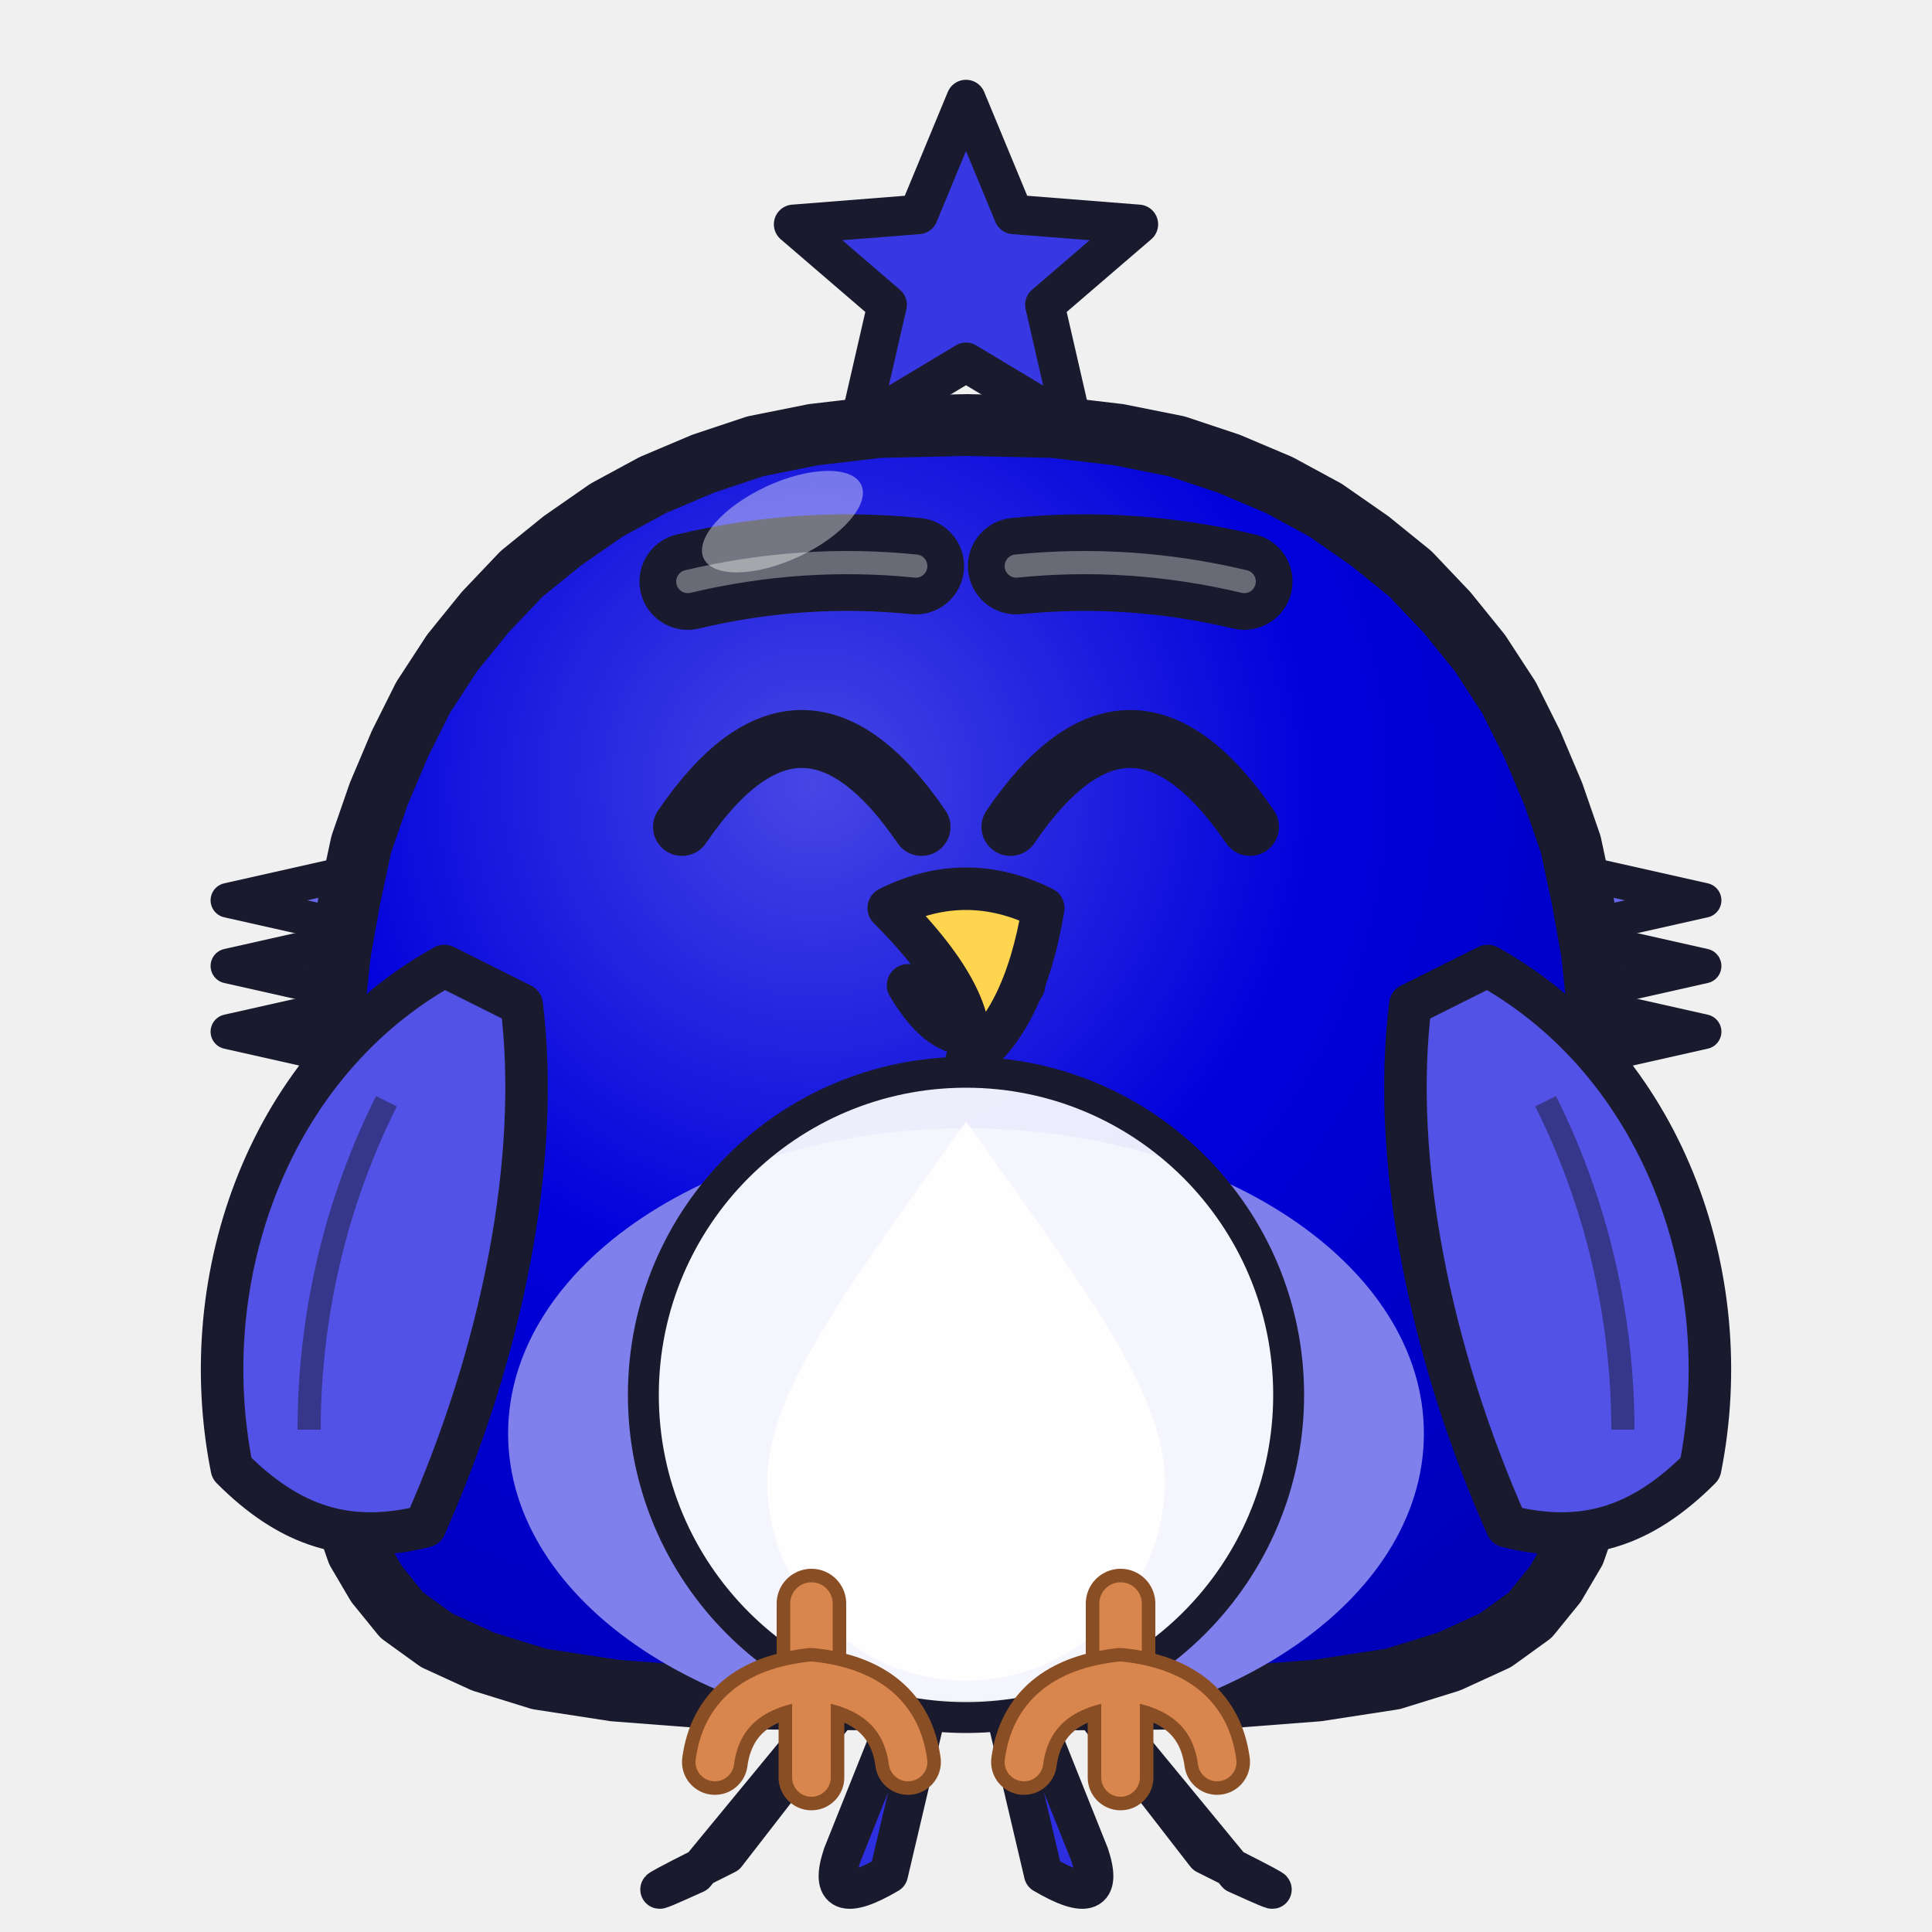
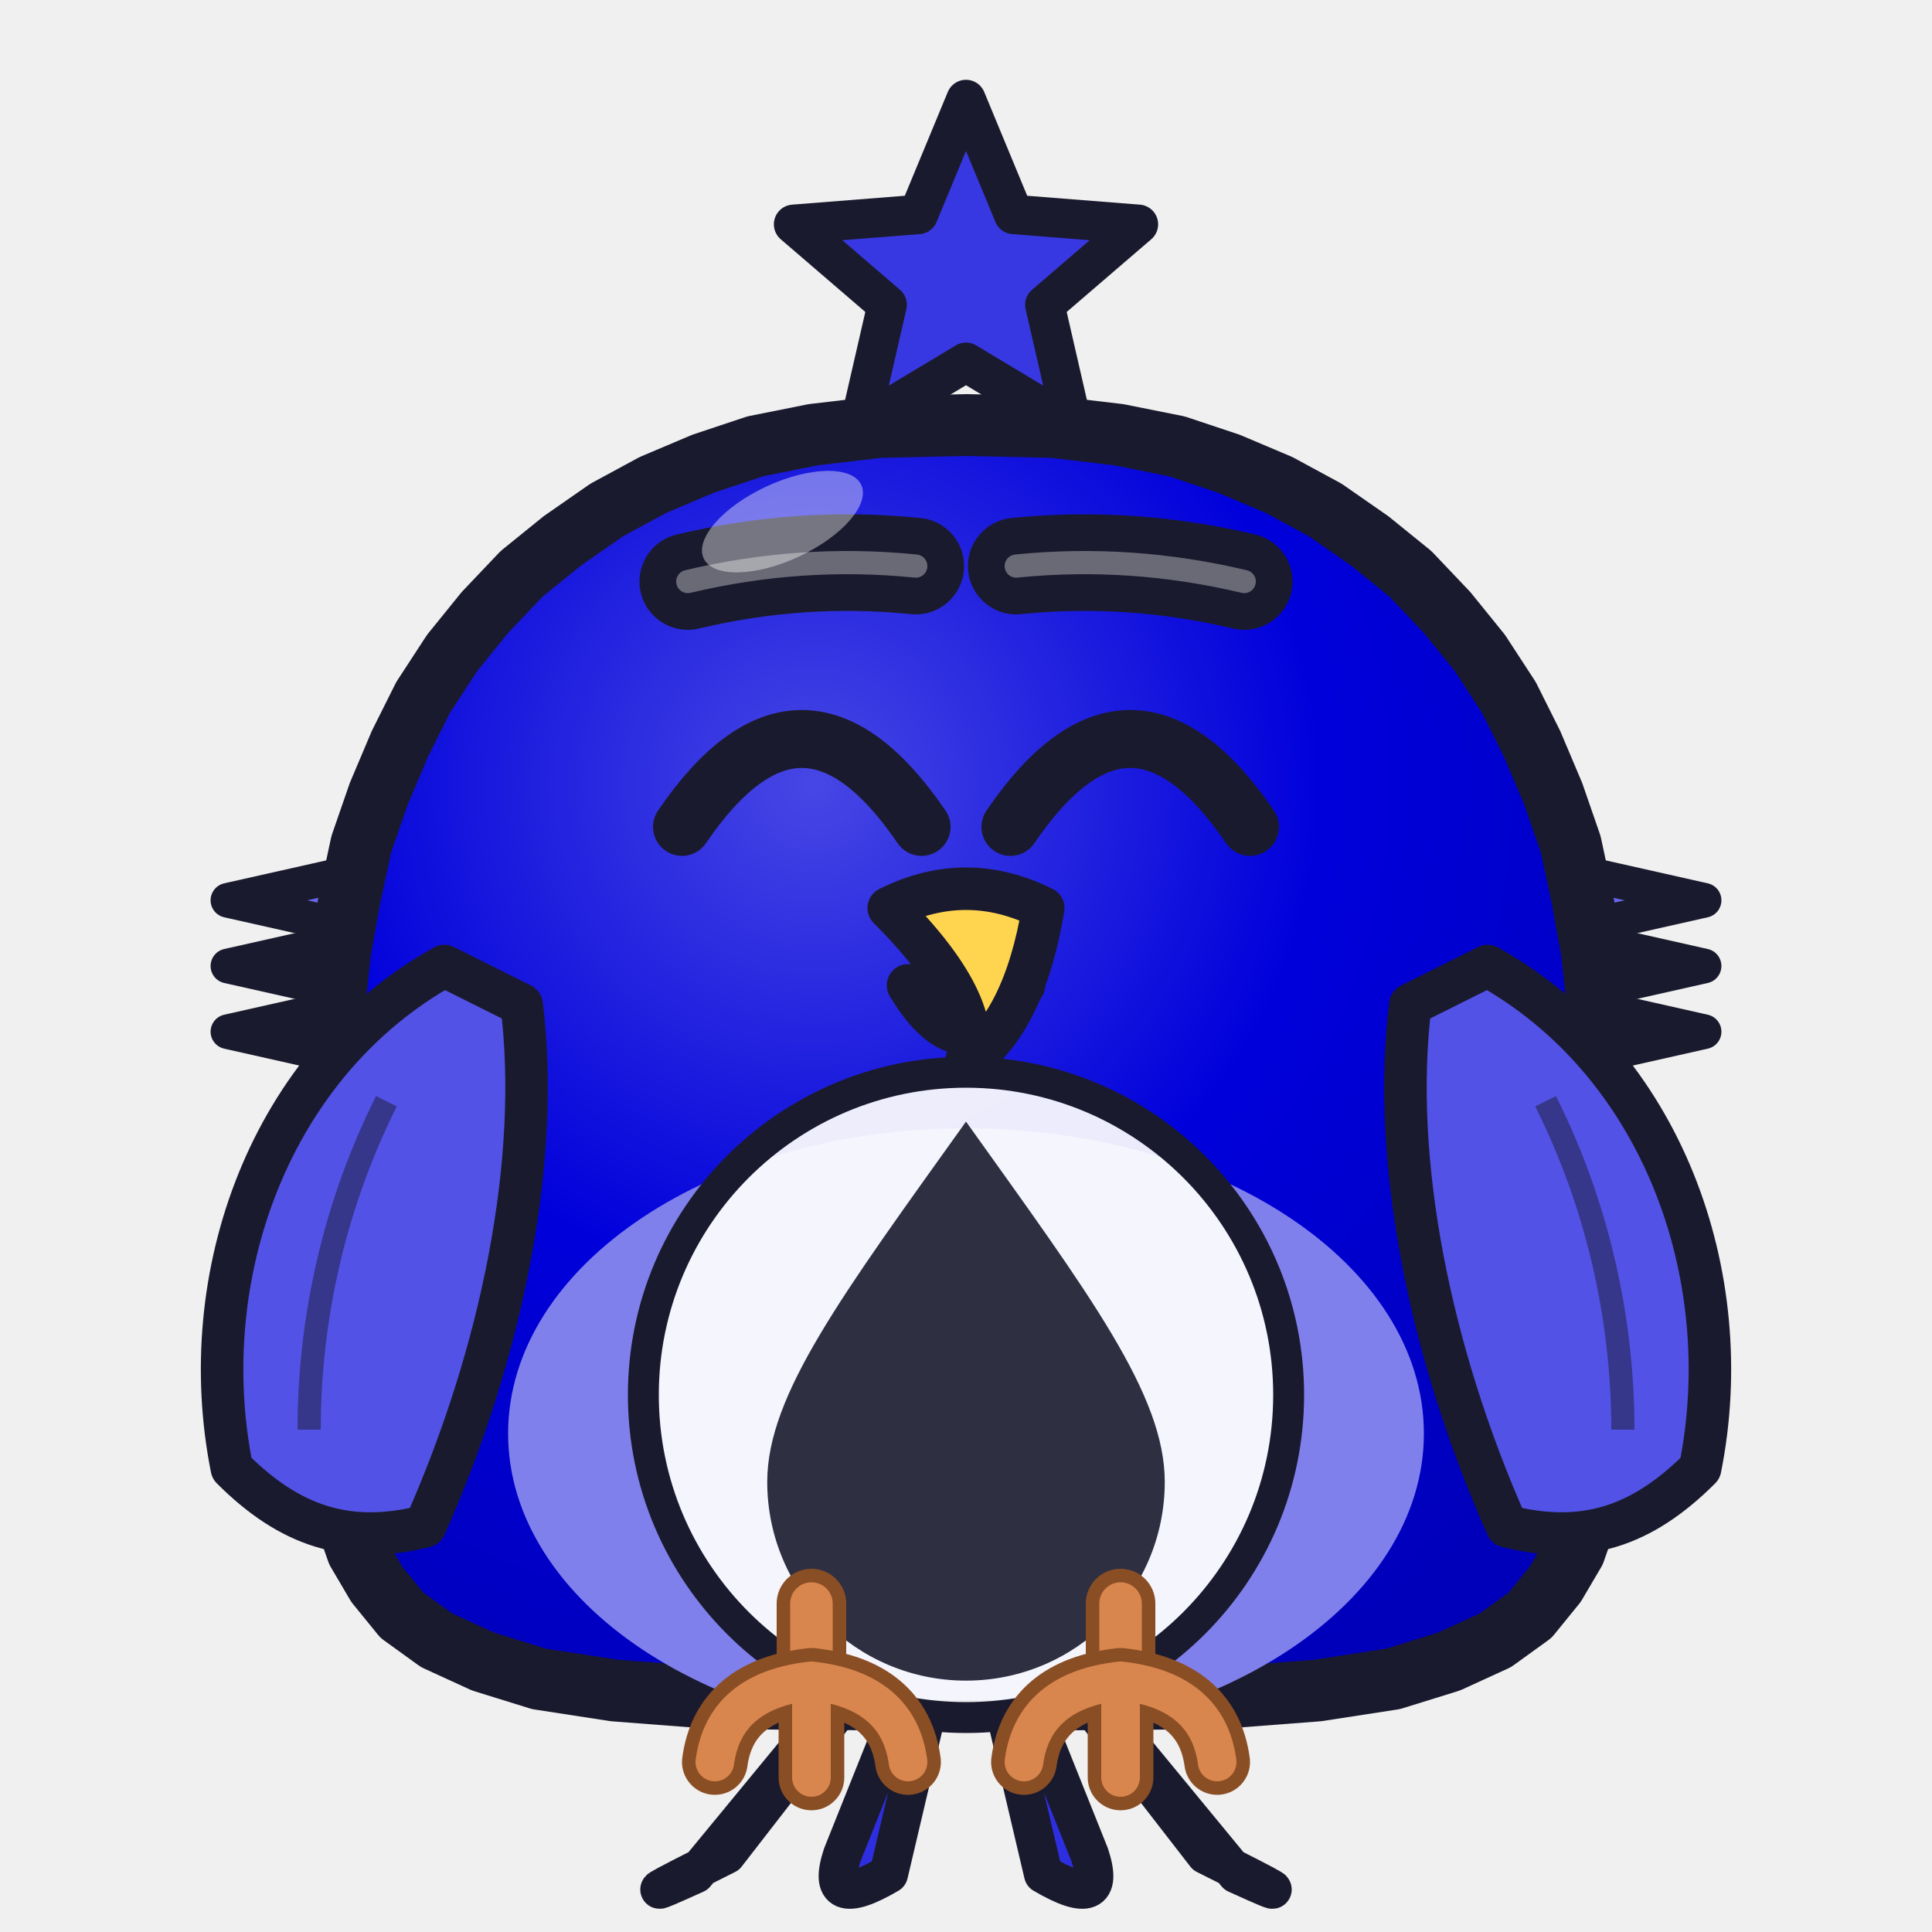
<svg xmlns="http://www.w3.org/2000/svg" viewBox="0 0 100 100" data-color="indigo" data-expr="happy" data-frame="fold" data-ver="7a" data-character="별밤">
  <defs>
    <radialGradient id="gindigo" cx="38%" cy="28%" r="80%">
      <stop offset="0" stop-color="#4747E5" />
      <stop offset=".5" stop-color="#0000DB" />
      <stop offset="1" stop-color="#0000BA" />
    </radialGradient>
    <clipPath id="cindigo">
      <path d="M50 22 54.5 22.1 57.9 22.5 60.9 23.1 63.6 24 66.2 25.1 68.6 26.4 70.9 28 73 29.7 74.9 31.7 76.6 33.8 78.1 36.1 79.3 38.5 80.4 41.1 81.3 43.7 81.9 46.5 82.4 49.3 82.7 52.1 82.9 55 83 57.9 83 60.7 83 63.5 83 66.3 83 68.9 83 71.5 82.9 73.9 82.6 76.2 82.2 78.3 81.5 80.3 80.5 82 79.2 83.6 77.4 84.9 75 86 72.1 86.9 68.2 87.5 63 87.9 50 88 37 87.9 31.8 87.5 27.9 86.9 25 86 22.6 84.9 20.8 83.6 19.5 82 18.5 80.3 17.8 78.3 17.4 76.2 17.1 73.9 17 71.5 17 68.9 17 66.3 17 63.5 17 60.7 17 57.9 17.1 55 17.3 52.1 17.6 49.3 18.1 46.5 18.7 43.7 19.6 41.1 20.7 38.5 21.9 36.1 23.4 33.8 25.1 31.7 27 29.7 29.1 28 31.4 26.4 33.8 25.1 36.4 24 39.1 23.1 42.1 22.5 45.5 22.1Z" />
    </clipPath>
  </defs>
  <path d="M50 80 L36 97 Q31.6 99 37.6 96Z" fill="#2E2EE1" stroke="#1A1A2E" stroke-width="2" stroke-linejoin="round" />
  <path d="M50 80 L64 97 Q68.4 99 62.4 96Z" fill="#2E2EE1" stroke="#1A1A2E" stroke-width="2" stroke-linejoin="round" />
  <path d="M50 80 L46 97 Q42.6 99 43.6 96Z" fill="#2E2EE1" stroke="#1A1A2E" stroke-width="2" stroke-linejoin="round" />
  <path d="M50 80 L54 97 Q57.4 99 56.4 96Z" fill="#2E2EE1" stroke="#1A1A2E" stroke-width="2" stroke-linejoin="round" />
  <g transform="translate(50 23) scale(.85)">
    <polygon points="0.0,-21.0 2.9,-14.0 10.5,-13.4 4.8,-8.5 6.5,-1.1 0.0,-5.0 -6.5,-1.1 -4.8,-8.5 -10.5,-13.4 -2.9,-14.0" fill="#3838E3" stroke="#1A1A2E" stroke-width="2.4" stroke-linejoin="round" />
  </g>
  <path d="M19.8 44.8 L11.8 46.6 L19.8 48.4Z" fill="#6666E9" stroke="#1A1A2E" stroke-width="1.8" stroke-linejoin="round" />
  <path d="M19.8 48.2 L11.8 50 L19.8 51.8Z" fill="#6666E9" stroke="#1A1A2E" stroke-width="1.8" stroke-linejoin="round" />
  <path d="M19.8 51.6 L11.8 53.4 L19.8 55.2Z" fill="#6666E9" stroke="#1A1A2E" stroke-width="1.8" stroke-linejoin="round" />
  <path d="M80.2 44.8 L88.2 46.6 L80.2 48.4Z" fill="#6666E9" stroke="#1A1A2E" stroke-width="1.8" stroke-linejoin="round" />
  <path d="M80.2 48.2 L88.2 50 L80.2 51.8Z" fill="#6666E9" stroke="#1A1A2E" stroke-width="1.8" stroke-linejoin="round" />
  <path d="M80.2 51.6 L88.2 53.4 L80.2 55.2Z" fill="#6666E9" stroke="#1A1A2E" stroke-width="1.8" stroke-linejoin="round" />
  <path d="M50 22 54.5 22.1 57.9 22.5 60.9 23.1 63.6 24 66.2 25.1 68.6 26.4 70.9 28 73 29.7 74.9 31.7 76.6 33.8 78.1 36.1 79.3 38.5 80.4 41.1 81.3 43.7 81.9 46.5 82.4 49.3 82.7 52.1 82.9 55 83 57.9 83 60.7 83 63.5 83 66.3 83 68.9 83 71.5 82.9 73.9 82.6 76.2 82.2 78.3 81.5 80.3 80.5 82 79.2 83.6 77.4 84.9 75 86 72.1 86.9 68.2 87.5 63 87.9 50 88 37 87.9 31.8 87.5 27.9 86.9 25 86 22.6 84.9 20.8 83.6 19.5 82 18.5 80.3 17.8 78.3 17.4 76.2 17.1 73.9 17 71.5 17 68.9 17 66.3 17 63.5 17 60.7 17 57.9 17.1 55 17.3 52.1 17.6 49.3 18.1 46.5 18.7 43.7 19.6 41.1 20.7 38.5 21.9 36.1 23.4 33.8 25.1 31.7 27 29.7 29.1 28 31.4 26.4 33.8 25.1 36.4 24 39.1 23.1 42.1 22.5 45.5 22.1Z" fill="url(#gindigo)" stroke="#1A1A2E" stroke-width="3.2" stroke-linejoin="round" />
  <g clip-path="url(#cindigo)">
    <ellipse cx="50" cy="74.2" rx="23.7" ry="15.8" fill="#8080ED" />
  </g>
  <circle cx="50" cy="72.2" r="16.7" fill="#FFFFFF" fill-opacity=".92" stroke="#1A1A2E" stroke-width="1.6" />
  <g transform="translate(50 72.2) scale(0.643) translate(-50 -50)">
-     <path d="M50 28 C60 42 66 50 66 57 A16 16 0 0 1 34 57 C34 50 40 42 50 28z" fill="#FFFFFF" fill-opacity=".9" />
+     <path d="M50 28 C60 42 66 50 66 57 A16 16 0 0 1 34 57 C34 50 40 42 50 28z" fill="#1A1A2E" fill-opacity=".9" />
  </g>
  <g class="wing wing-l">
    <g transform="translate(-11 0)">
      <path d="M34 50 C25 55 21 66 23 76 C26 79 29 80 33 79 C37 70 39 60 38 52Z" fill="#5252E7" stroke="#1A1A2E" stroke-width="2.2" stroke-linejoin="round" />
      <path d="M31 57 C28 63 27 69 27 74" fill="none" stroke="#1A1A2E" stroke-width="1.2" opacity=".5" />
    </g>
  </g>
  <g class="wing wing-r" transform="translate(100 0) scale(-1 1)">
    <g transform="translate(-11 0)">
      <path d="M34 50 C25 55 21 66 23 76 C26 79 29 80 33 79 C37 70 39 60 38 52Z" fill="#5252E7" stroke="#1A1A2E" stroke-width="2.2" stroke-linejoin="round" />
      <path d="M31 57 C28 63 27 69 27 74" fill="none" stroke="#1A1A2E" stroke-width="1.2" opacity=".5" />
    </g>
  </g>
  <path d="M42 83 V87" stroke="#8A4E24" stroke-width="3.6" stroke-linecap="round" />
  <path d="M42 83 V87" stroke="#D9864E" stroke-width="2.2" stroke-linecap="round" />
  <g fill="none" stroke-linecap="round">
    <path d="M42 87 q-4.5 .5 -5 4.2 M42 87 q0 2.5 0 5 M42 87 q4.5 .5 5 4.2" stroke="#8A4E24" stroke-width="3.4" />
    <path d="M42 87 q-4.5 .5 -5 4.2 M42 87 q0 2.5 0 5 M42 87 q4.5 .5 5 4.2" stroke="#D9864E" stroke-width="2" />
  </g>
  <path d="M58 83 V87" stroke="#8A4E24" stroke-width="3.6" stroke-linecap="round" />
  <path d="M58 83 V87" stroke="#D9864E" stroke-width="2.2" stroke-linecap="round" />
  <g fill="none" stroke-linecap="round">
    <path d="M58 87 q-4.5 .5 -5 4.2 M58 87 q0 2.5 0 5 M58 87 q4.5 .5 5 4.2" stroke="#8A4E24" stroke-width="3.4" />
    <path d="M58 87 q-4.5 .5 -5 4.2 M58 87 q0 2.5 0 5 M58 87 q4.5 .5 5 4.2" stroke="#D9864E" stroke-width="2" />
  </g>
  <path d="M35.6 30.1 Q41.5 28.7 47.4 29.3" fill="none" stroke="#1A1A2E" stroke-width="5" stroke-linecap="round" />
  <path d="M35.6 30.1 Q41.5 28.7 47.4 29.3" fill="none" stroke="#fff" stroke-opacity=".35" stroke-width="1.2" stroke-linecap="round" />
  <path d="M64.4 30.1 Q58.5 28.7 52.6 29.3" fill="none" stroke="#1A1A2E" stroke-width="5" stroke-linecap="round" />
  <path d="M64.4 30.1 Q58.5 28.7 52.6 29.3" fill="none" stroke="#fff" stroke-opacity=".35" stroke-width="1.2" stroke-linecap="round" />
  <path d="M35.3 42.8 Q41.5 33.7 47.7 42.8" fill="none" stroke="#1A1A2E" stroke-width="3" stroke-linecap="round" />
  <path d="M52.3 42.8 Q58.5 33.7 64.7 42.8" fill="none" stroke="#1A1A2E" stroke-width="3" stroke-linecap="round" />
  <path d="M47 51.0 Q50 56.0 53 51.0Z" fill="#C2185B" stroke="#1A1A2E" stroke-width="2.2" stroke-linejoin="round" />
  <path d="M46 47.0 Q50 45.0 54 47.0 Q53 53.0 50 55.0 Q51 52.0 46 47.0Z" fill="#FFD54F" stroke="#1A1A2E" stroke-width="2.2" stroke-linejoin="round" />
  <path d="M46 47.0 Q50 45.0 54 47.0 Q53 53.0 50 55.0 Q51 52.0 46 47.0Z" fill="none" stroke="#fff" stroke-opacity=".0" />
  <ellipse cx="40.5" cy="27" rx="4.5" ry="2" fill="#fff" opacity=".4" transform="rotate(-25 40.5 27)" />
</svg>
